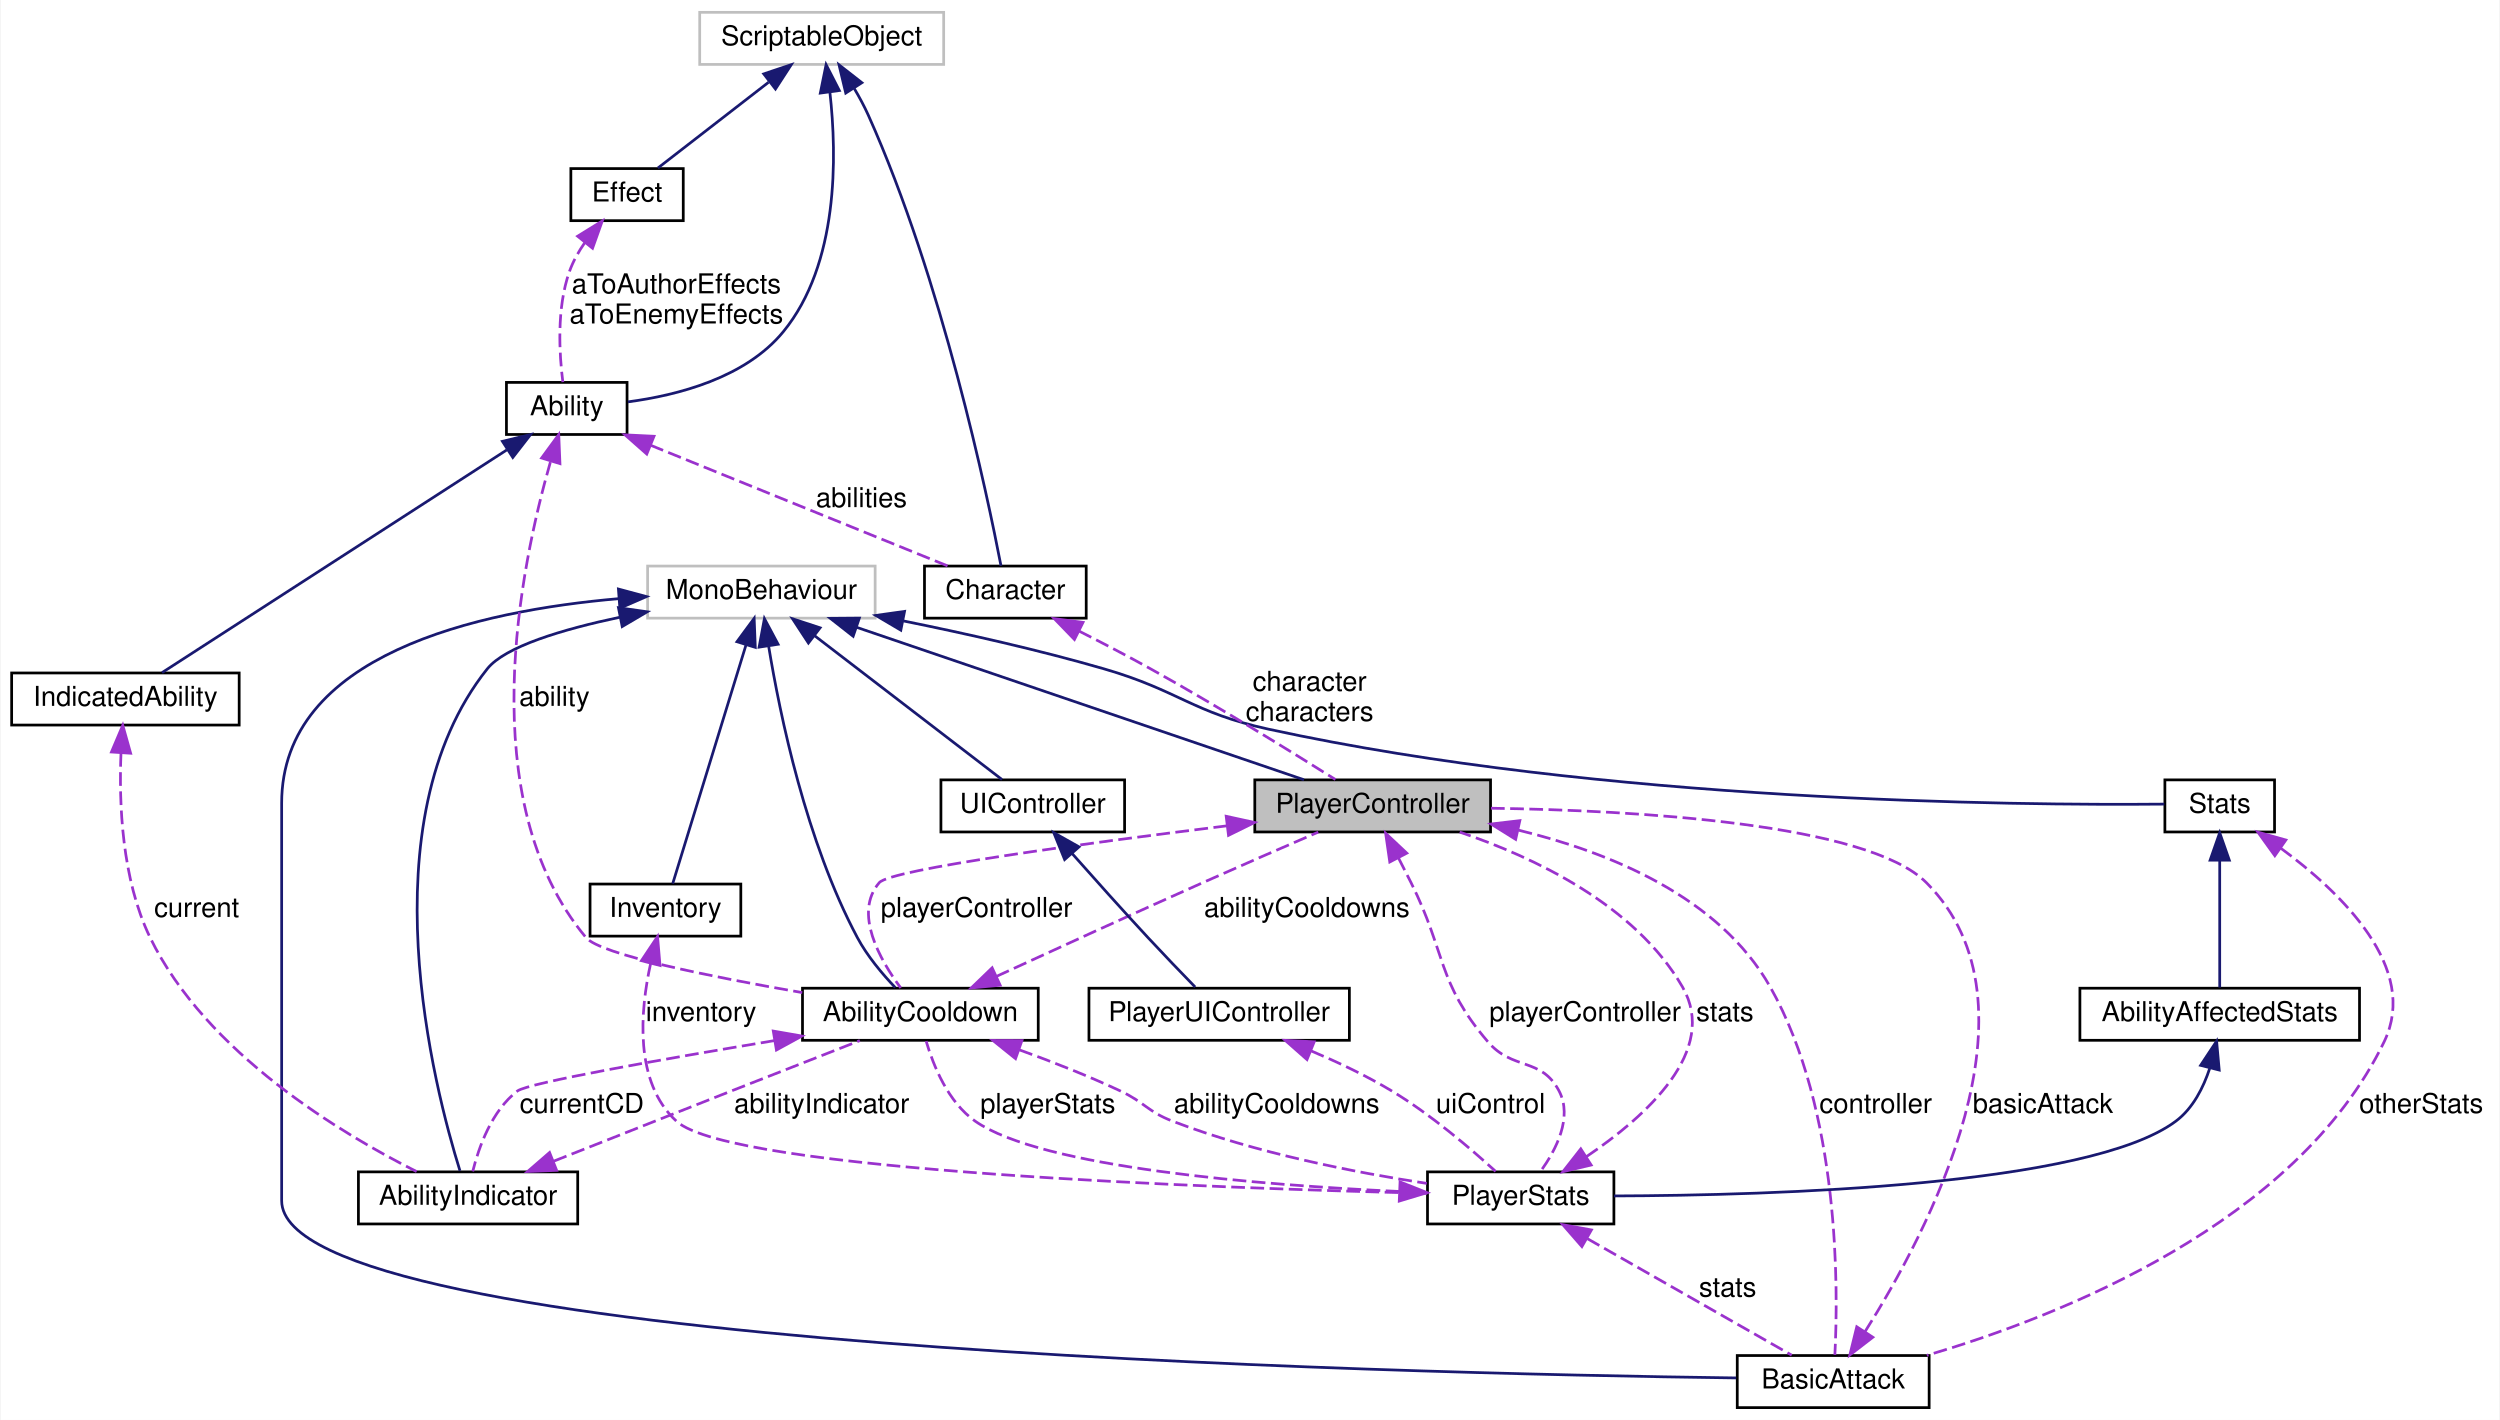
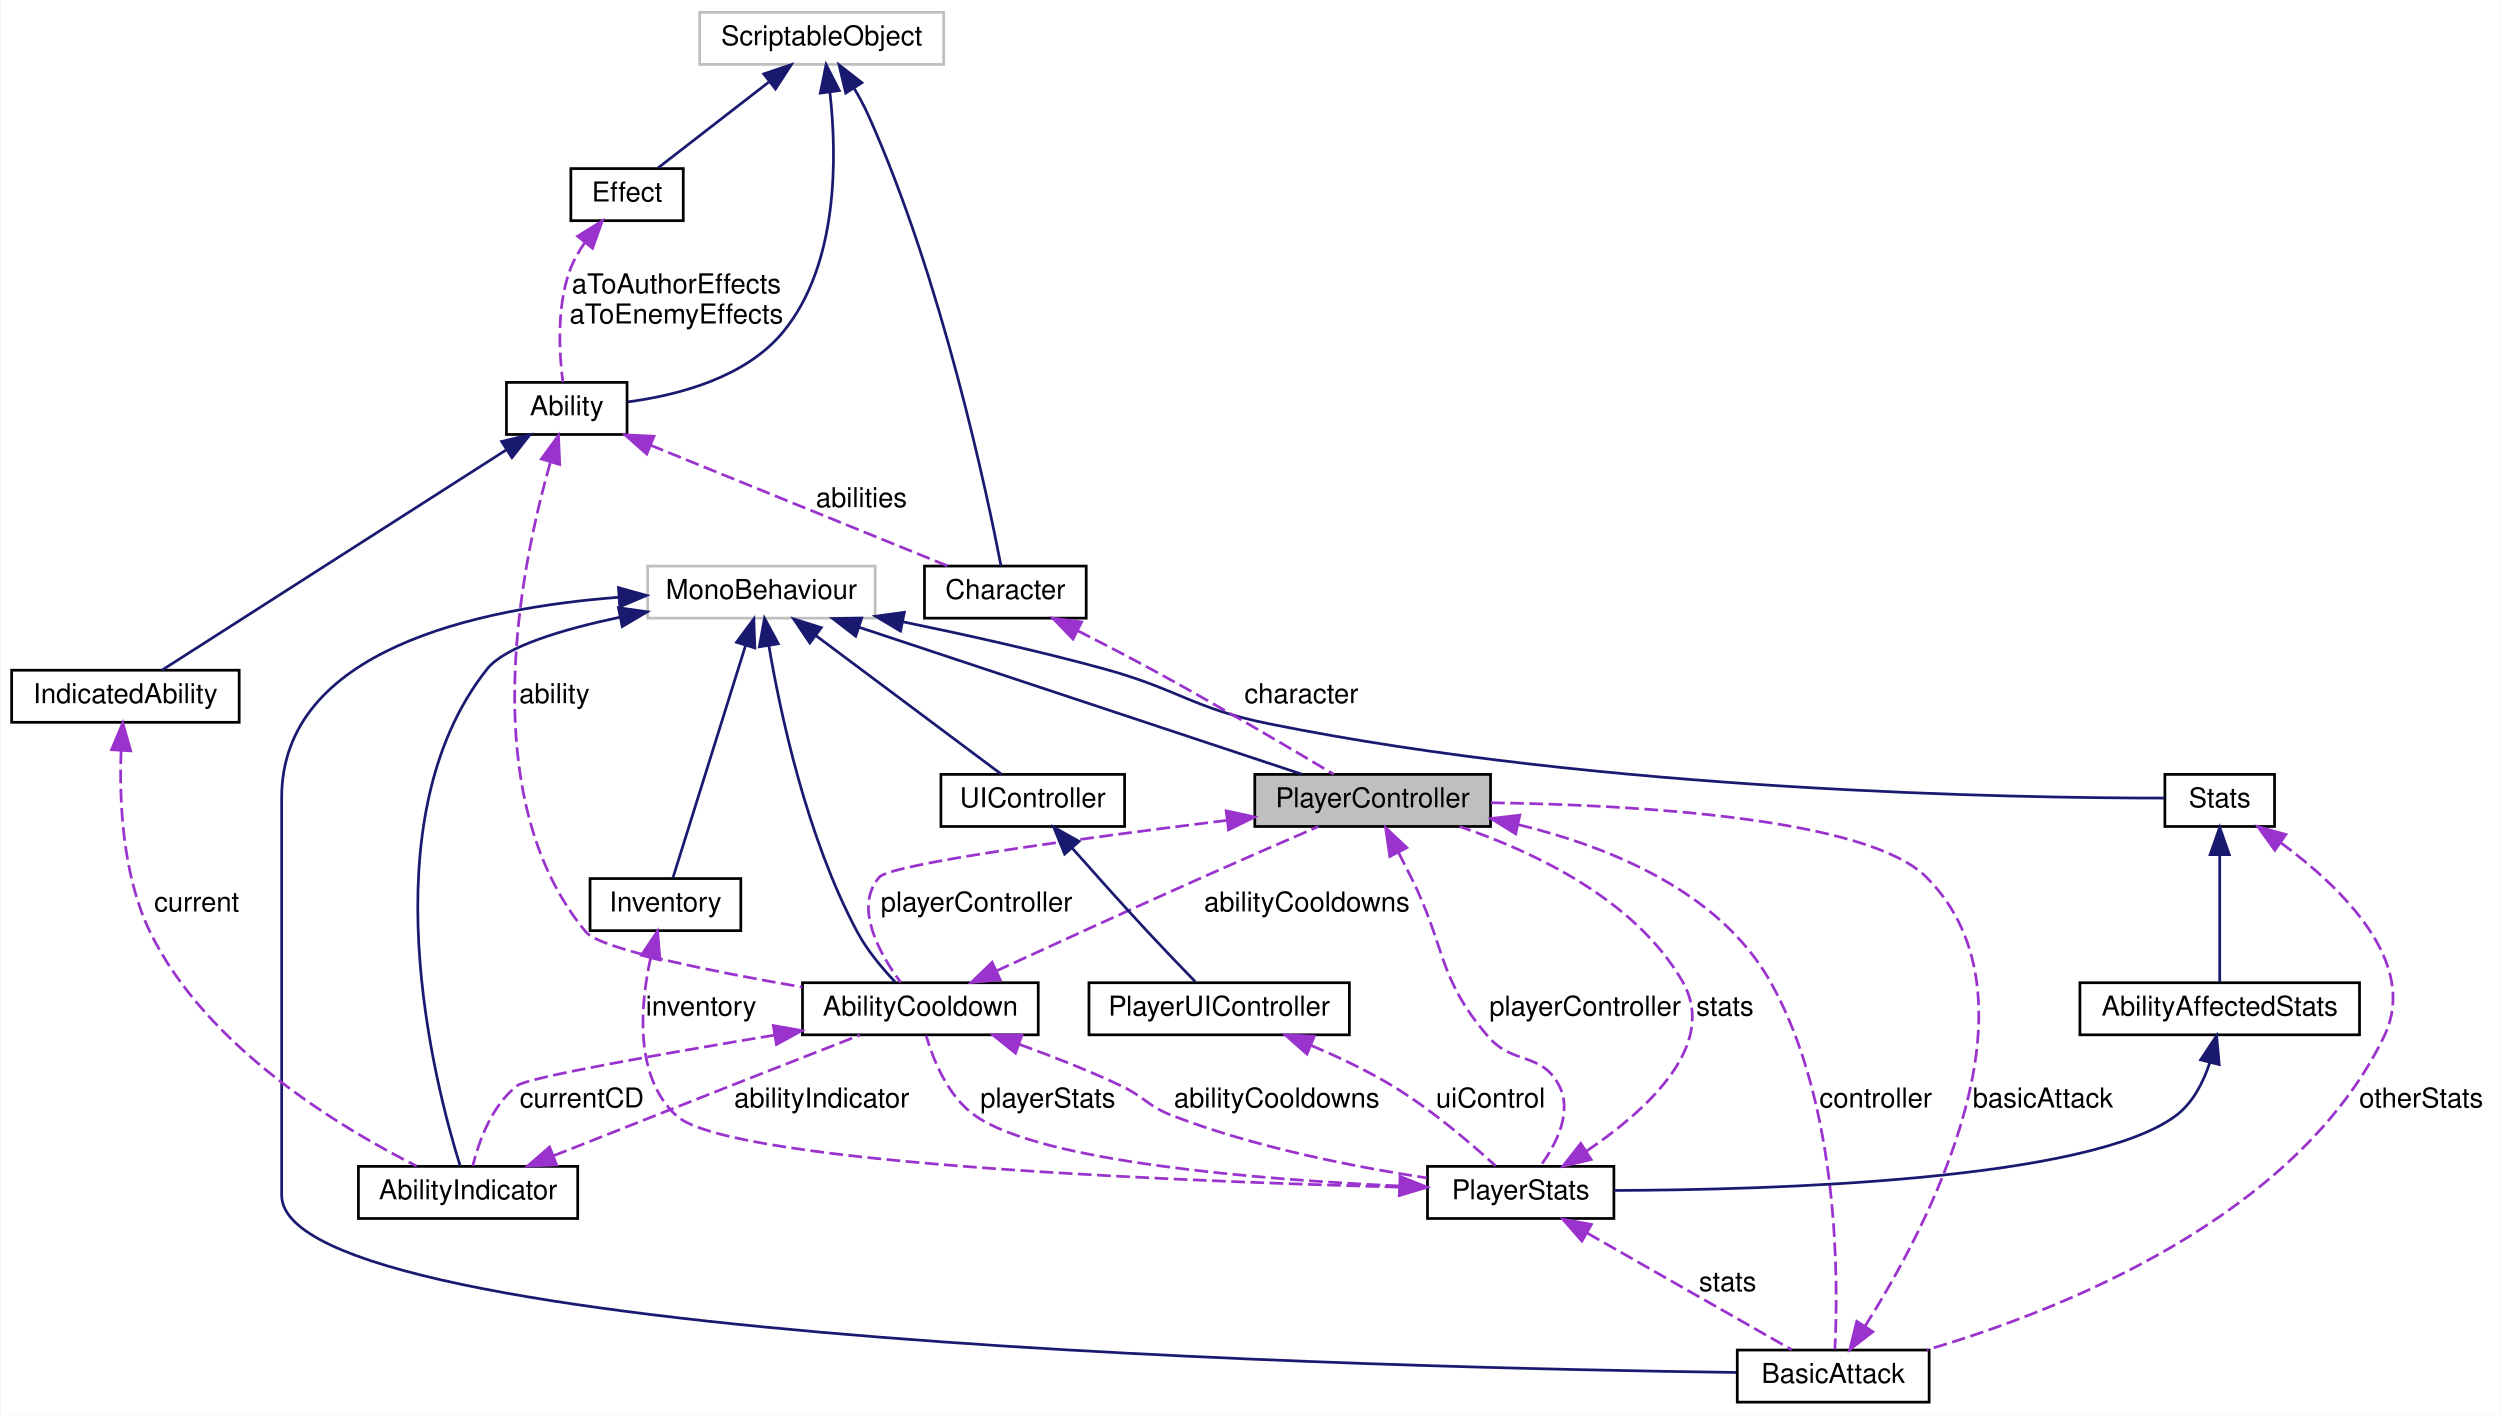
- <svg xmlns="http://www.w3.org/2000/svg" xmlns:xlink="http://www.w3.org/1999/xlink" width="912pt" height="518pt" viewBox="0.00 0.00 911.50 518.00">
-   <g id="graph0" class="graph" transform="scale(1 1) rotate(0) translate(4 514)">
-     <polygon fill="white" stroke="transparent" points="-4,4 -4,-514 907.5,-514 907.5,4 -4,4" />
+ <svg xmlns="http://www.w3.org/2000/svg" xmlns:xlink="http://www.w3.org/1999/xlink" width="912pt" height="516pt" viewBox="0.00 0.00 911.50 516.00">
+   <g id="graph0" class="graph" transform="scale(1 1) rotate(0) translate(4 512)">
+     <polygon fill="white" stroke="transparent" points="-4,4 -4,-512 907.5,-512 907.5,4 -4,4" />
    <g id="node1" class="node">
      <g id="a_node1">
        <a xlink:title="Player Controller is the main class that handles all the movement of the Player.">
          <polygon fill="#bfbfbf" stroke="black" points="453.5,-210.5 453.5,-229.5 539.5,-229.5 539.5,-210.5 453.5,-210.5" />
          <text text-anchor="middle" x="496.5" y="-217.5" font-family="Helvetica,sans-Serif" font-size="10.00">PlayerController</text>
        </a>
      </g>
    </g>
    <g id="node3" class="node">
      <g id="a_node3">
        <a xlink:href="class_ability_cooldown.xhtml" target="_top" xlink:title=" ">
          <polygon fill="white" stroke="black" points="288.5,-134.5 288.5,-153.5 374.5,-153.5 374.5,-134.5 288.5,-134.5" />
          <text text-anchor="middle" x="331.5" y="-141.5" font-family="Helvetica,sans-Serif" font-size="10.00">AbilityCooldown</text>
        </a>
      </g>
    </g>
    <g id="edge4" class="edge">
      <path fill="none" stroke="#9a32cd" stroke-dasharray="5,2" d="M443.38,-212.74C391.81,-206.4 320.68,-196.85 316.5,-192 307,-180.97 316.73,-163.86 324.34,-153.61" />
      <polygon fill="#9a32cd" stroke="#9a32cd" points="443.06,-216.22 453.41,-213.96 443.91,-209.27 443.06,-216.22" />
      <text text-anchor="middle" x="352" y="-179.5" font-family="Helvetica,sans-Serif" font-size="10.00"> playerController</text>
    </g>
    <g id="node9" class="node">
      <g id="a_node9">
        <a xlink:href="class_player_stats.xhtml" target="_top" xlink:title="Player Stats is the main class that controls all the Player Statistics in all time in the game execut...">
          <polygon fill="white" stroke="black" points="516.5,-67.5 516.5,-86.5 584.5,-86.5 584.5,-67.5 516.5,-67.5" />
          <text text-anchor="middle" x="550.5" y="-74.5" font-family="Helvetica,sans-Serif" font-size="10.00">PlayerStats</text>
        </a>
      </g>
    </g>
    <g id="edge21" class="edge">
      <path fill="none" stroke="#9a32cd" stroke-dasharray="5,2" d="M505.91,-201.03C507.46,-198.02 509.03,-194.93 510.5,-192 523.31,-166.4 519.9,-155.75 538.5,-134 547.63,-123.32 557.98,-128.45 564.5,-116 569.53,-106.41 563.44,-94.61 557.79,-86.72" />
      <polygon fill="#9a32cd" stroke="#9a32cd" points="502.74,-199.55 501.23,-210.03 508.95,-202.77 502.74,-199.55" />
      <text text-anchor="middle" x="574" y="-141.5" font-family="Helvetica,sans-Serif" font-size="10.00"> playerController</text>
    </g>
    <g id="node16" class="node">
      <g id="a_node16">
        <a xlink:href="class_basic_attack.xhtml" target="_top" xlink:title=" ">
          <polygon fill="white" stroke="black" points="629.5,-0.5 629.5,-19.5 699.5,-19.5 699.5,-0.5 629.5,-0.5" />
          <text text-anchor="middle" x="664.5" y="-7.5" font-family="Helvetica,sans-Serif" font-size="10.00">BasicAttack</text>
        </a>
      </g>
    </g>
    <g id="edge31" class="edge">
      <path fill="none" stroke="#9a32cd" stroke-dasharray="5,2" d="M549.76,-211.14C583.04,-203.06 622.98,-186.76 641.5,-154 667.11,-108.69 666.34,-43.16 665.11,-19.73" />
      <polygon fill="#9a32cd" stroke="#9a32cd" points="548.67,-207.8 539.67,-213.4 550.19,-214.63 548.67,-207.8" />
      <text text-anchor="middle" x="680" y="-108" font-family="Helvetica,sans-Serif" font-size="10.00"> controller</text>
    </g>
    <g id="node2" class="node">
      <g id="a_node2">
        <a xlink:title=" ">
-           <polygon fill="white" stroke="#bfbfbf" points="232,-288.5 232,-307.5 315,-307.5 315,-288.5 232,-288.5" />
-           <text text-anchor="middle" x="273.5" y="-295.5" font-family="Helvetica,sans-Serif" font-size="10.00">MonoBehaviour</text>
+           <polygon fill="white" stroke="#bfbfbf" points="232,-286.5 232,-305.5 315,-305.5 315,-286.5 232,-286.5" />
+           <text text-anchor="middle" x="273.5" y="-293.5" font-family="Helvetica,sans-Serif" font-size="10.00">MonoBehaviour</text>
        </a>
      </g>
    </g>
    <g id="edge1" class="edge">
-       <path fill="none" stroke="midnightblue" d="M308.33,-285.13C353.6,-269.7 431.58,-243.13 471.44,-229.54" />
-       <polygon fill="midnightblue" stroke="midnightblue" points="306.98,-281.89 298.65,-288.43 309.24,-288.52 306.98,-281.89" />
+       <path fill="none" stroke="midnightblue" d="M309.18,-283.16C354.27,-268.2 430.8,-242.8 470.65,-229.58" />
+       <polygon fill="midnightblue" stroke="midnightblue" points="307.91,-279.89 299.52,-286.37 310.11,-286.54 307.91,-279.89" />
    </g>
    <g id="edge3" class="edge">
-       <path fill="none" stroke="midnightblue" d="M276.15,-278.28C280.3,-252.98 289.85,-207.02 308.5,-172 312.09,-165.26 317.6,-158.72 322.32,-153.76" />
-       <polygon fill="midnightblue" stroke="midnightblue" points="272.67,-277.92 274.61,-288.34 279.59,-278.98 272.67,-277.92" />
+       <path fill="none" stroke="midnightblue" d="M276.21,-276.58C280.43,-251.69 290.06,-206.46 308.5,-172 312.1,-165.27 317.61,-158.72 322.33,-153.76" />
+       <polygon fill="midnightblue" stroke="midnightblue" points="272.75,-276.05 274.64,-286.48 279.67,-277.15 272.75,-276.05" />
    </g>
    <g id="node7" class="node">
      <g id="a_node7">
        <a xlink:href="class_ability_indicator.xhtml" target="_top" xlink:title=" ">
          <polygon fill="white" stroke="black" points="126.5,-67.5 126.5,-86.5 206.5,-86.5 206.5,-67.5 126.5,-67.5" />
          <text text-anchor="middle" x="166.5" y="-74.5" font-family="Helvetica,sans-Serif" font-size="10.00">AbilityIndicator</text>
        </a>
      </g>
    </g>
    <g id="edge10" class="edge">
-       <path fill="none" stroke="midnightblue" d="M221.9,-288.84C200.86,-284.39 179.95,-278.11 173.5,-270 128.87,-213.87 154.27,-116.6 163.55,-86.88" />
-       <polygon fill="midnightblue" stroke="midnightblue" points="221.36,-292.31 231.85,-290.82 222.73,-285.44 221.36,-292.31" />
+       <path fill="none" stroke="midnightblue" d="M221.9,-286.84C200.86,-282.39 179.95,-276.11 173.5,-268 129.32,-212.46 154.41,-116.2 163.58,-86.79" />
+       <polygon fill="midnightblue" stroke="midnightblue" points="221.36,-290.3 231.85,-288.82 222.73,-283.44 221.36,-290.3" />
    </g>
    <g id="node11" class="node">
      <g id="a_node11">
        <a xlink:href="class_stats.xhtml" target="_top" xlink:title="Base class Stats of the entity.">
          <polygon fill="white" stroke="black" points="785.5,-210.5 785.5,-229.5 825.5,-229.5 825.5,-210.5 785.5,-210.5" />
          <text text-anchor="middle" x="805.5" y="-217.5" font-family="Helvetica,sans-Serif" font-size="10.00">Stats</text>
        </a>
      </g>
    </g>
    <g id="edge17" class="edge">
-       <path fill="none" stroke="midnightblue" d="M325.33,-287.48C347.98,-282.89 374.74,-276.89 398.5,-270 425.78,-262.09 430.75,-254.05 458.5,-248 580.42,-221.43 731.43,-220.16 785.27,-220.66" />
-       <polygon fill="midnightblue" stroke="midnightblue" points="324.37,-284.11 315.24,-289.49 325.73,-290.97 324.37,-284.11" />
+       <path fill="none" stroke="midnightblue" d="M325.24,-285.14C347.87,-280.49 374.64,-274.53 398.5,-268 425.61,-260.58 430.95,-253.58 458.5,-248 580.8,-223.25 731.58,-220.86 785.31,-220.86" />
+       <polygon fill="midnightblue" stroke="midnightblue" points="324.26,-281.77 315.16,-287.19 325.65,-288.63 324.26,-281.77" />
    </g>
    <g id="node13" class="node">
      <g id="a_node13">
        <a xlink:href="class_u_i_controller.xhtml" target="_top" xlink:title=" ">
          <polygon fill="white" stroke="black" points="339,-210.5 339,-229.5 406,-229.5 406,-210.5 339,-210.5" />
          <text text-anchor="middle" x="372.5" y="-217.5" font-family="Helvetica,sans-Serif" font-size="10.00">UIController</text>
        </a>
      </g>
    </g>
    <g id="edge20" class="edge">
-       <path fill="none" stroke="midnightblue" d="M292.84,-282.15C313.23,-266.5 344.64,-242.38 361.28,-229.62" />
-       <polygon fill="midnightblue" stroke="midnightblue" points="290.66,-279.42 284.86,-288.28 294.92,-284.97 290.66,-279.42" />
+       <path fill="none" stroke="midnightblue" d="M293.5,-280.05C313.82,-264.86 344.57,-241.88 361.08,-229.54" />
+       <polygon fill="midnightblue" stroke="midnightblue" points="291.16,-277.43 285.25,-286.22 295.35,-283.04 291.16,-277.43" />
    </g>
    <g id="node14" class="node">
      <g id="a_node14">
        <a xlink:href="class_inventory.xhtml" target="_top" xlink:title=" ">
          <polygon fill="white" stroke="black" points="211,-172.5 211,-191.5 266,-191.5 266,-172.5 211,-172.5" />
          <text text-anchor="middle" x="238.5" y="-179.5" font-family="Helvetica,sans-Serif" font-size="10.00">Inventory</text>
        </a>
      </g>
    </g>
    <g id="edge24" class="edge">
-       <path fill="none" stroke="midnightblue" d="M267.9,-278.74C260.25,-253.83 246.84,-210.16 241.16,-191.67" />
-       <polygon fill="midnightblue" stroke="midnightblue" points="264.59,-279.9 270.87,-288.43 271.28,-277.84 264.59,-279.9" />
+       <path fill="none" stroke="midnightblue" d="M267.67,-276.34C260.02,-251.85 246.9,-209.87 241.23,-191.75" />
+       <polygon fill="midnightblue" stroke="midnightblue" points="264.43,-277.71 270.75,-286.21 271.11,-275.62 264.43,-277.71" />
    </g>
    <g id="edge30" class="edge">
-       <path fill="none" stroke="midnightblue" d="M221.56,-295.62C169.96,-291.16 98.5,-275.19 98.5,-221 98.5,-221 98.5,-221 98.5,-76 98.5,-22.34 505.18,-12.95 629.09,-11.33" />
-       <polygon fill="midnightblue" stroke="midnightblue" points="221.35,-299.12 231.58,-296.37 221.87,-292.14 221.35,-299.12" />
+       <path fill="none" stroke="midnightblue" d="M221.56,-294.13C169.96,-290.18 98.5,-274.96 98.5,-221 98.5,-221 98.5,-221 98.5,-76 98.5,-22.34 505.18,-12.95 629.09,-11.33" />
+       <polygon fill="midnightblue" stroke="midnightblue" points="221.38,-297.62 231.58,-294.78 221.83,-290.64 221.38,-297.62" />
    </g>
    <g id="edge2" class="edge">
      <path fill="none" stroke="#9a32cd" stroke-dasharray="5,2" d="M359.23,-157.81C379.93,-167.33 408.93,-180.6 434.5,-192 448.55,-198.26 464.45,-205.19 476.64,-210.45" />
      <polygon fill="#9a32cd" stroke="#9a32cd" points="360.61,-154.59 350.06,-153.59 357.68,-160.95 360.61,-154.59" />
      <text text-anchor="middle" x="472.5" y="-179.5" font-family="Helvetica,sans-Serif" font-size="10.00"> abilityCooldowns</text>
    </g>
    <g id="edge11" class="edge">
      <path fill="none" stroke="#9a32cd" stroke-dasharray="5,2" d="M278.21,-134.38C237.73,-127.65 188.34,-118.95 184.5,-116 175.12,-108.8 170.4,-95.49 168.21,-86.69" />
      <polygon fill="#9a32cd" stroke="#9a32cd" points="277.84,-137.87 288.28,-136.05 278.99,-130.96 277.84,-137.87" />
      <text text-anchor="middle" x="208" y="-108" font-family="Helvetica,sans-Serif" font-size="10.00"> currentCD</text>
    </g>
    <g id="edge22" class="edge">
      <path fill="none" stroke="#9a32cd" stroke-dasharray="5,2" d="M367.61,-131.02C379.53,-126.71 392.75,-121.53 404.5,-116 413.33,-111.85 414.39,-108.5 423.5,-105 453.8,-93.35 490.19,-86.26 516.24,-82.29" />
      <polygon fill="#9a32cd" stroke="#9a32cd" points="366.22,-127.8 357.96,-134.44 368.55,-134.4 366.22,-127.8" />
      <text text-anchor="middle" x="461.5" y="-108" font-family="Helvetica,sans-Serif" font-size="10.00"> abilityCooldowns</text>
    </g>
    <g id="node4" class="node">
      <g id="a_node4">
        <a xlink:href="class_ability.xhtml" target="_top" xlink:title=" ">
-           <polygon fill="white" stroke="black" points="180.5,-355.5 180.5,-374.5 224.5,-374.5 224.5,-355.5 180.5,-355.5" />
-           <text text-anchor="middle" x="202.5" y="-362.5" font-family="Helvetica,sans-Serif" font-size="10.00">Ability</text>
+           <polygon fill="white" stroke="black" points="180.5,-353.5 180.5,-372.5 224.5,-372.5 224.5,-353.5 180.5,-353.5" />
+           <text text-anchor="middle" x="202.5" y="-360.5" font-family="Helvetica,sans-Serif" font-size="10.00">Ability</text>
        </a>
      </g>
    </g>
    <g id="edge5" class="edge">
-       <path fill="none" stroke="#9a32cd" stroke-dasharray="5,2" d="M196.53,-345.44C185.73,-307.87 167.7,-222.16 209.5,-172 214.69,-165.77 255.43,-157.61 288.42,-151.9" />
-       <polygon fill="#9a32cd" stroke="#9a32cd" points="193.32,-346.91 199.58,-355.46 200.02,-344.87 193.32,-346.91" />
-       <text text-anchor="middle" x="198" y="-256.5" font-family="Helvetica,sans-Serif" font-size="10.00"> ability</text>
+       <path fill="none" stroke="#9a32cd" stroke-dasharray="5,2" d="M196.46,-343.11C185.77,-305.67 168.32,-221.4 209.5,-172 214.69,-165.77 255.43,-157.61 288.42,-151.9" />
+       <polygon fill="#9a32cd" stroke="#9a32cd" points="193.24,-344.57 199.48,-353.14 199.94,-342.55 193.24,-344.57" />
+       <text text-anchor="middle" x="198" y="-255.5" font-family="Helvetica,sans-Serif" font-size="10.00"> ability</text>
    </g>
    <g id="node8" class="node">
      <g id="a_node8">
        <a xlink:href="class_indicated_ability.xhtml" target="_top" xlink:title="Encapsulador de les Ability que han de mostrar l'indicador">
-           <polygon fill="white" stroke="black" points="0,-249.5 0,-268.5 83,-268.5 83,-249.5 0,-249.5" />
-           <text text-anchor="middle" x="41.5" y="-256.5" font-family="Helvetica,sans-Serif" font-size="10.00">IndicatedAbility</text>
+           <polygon fill="white" stroke="black" points="0,-248.5 0,-267.5 83,-267.5 83,-248.5 0,-248.5" />
+           <text text-anchor="middle" x="41.5" y="-255.5" font-family="Helvetica,sans-Serif" font-size="10.00">IndicatedAbility</text>
        </a>
      </g>
    </g>
    <g id="edge13" class="edge">
-       <path fill="none" stroke="midnightblue" d="M180.63,-349.87C146.75,-327.99 82.61,-286.56 54.86,-268.63" />
-       <polygon fill="midnightblue" stroke="midnightblue" points="179.03,-353 189.32,-355.49 182.82,-347.12 179.03,-353" />
+       <path fill="none" stroke="midnightblue" d="M180.31,-347.81C146.33,-326.07 82.44,-285.19 54.8,-267.51" />
+       <polygon fill="midnightblue" stroke="midnightblue" points="178.74,-350.95 189.05,-353.4 182.51,-345.06 178.74,-350.95" />
    </g>
    <g id="node15" class="node">
      <g id="a_node15">
        <a xlink:href="class_character.xhtml" target="_top" xlink:title=" ">
-           <polygon fill="white" stroke="black" points="333,-288.5 333,-307.5 392,-307.5 392,-288.5 333,-288.5" />
-           <text text-anchor="middle" x="362.5" y="-295.5" font-family="Helvetica,sans-Serif" font-size="10.00">Character</text>
+           <polygon fill="white" stroke="black" points="333,-286.5 333,-305.5 392,-305.5 392,-286.5 333,-286.5" />
+           <text text-anchor="middle" x="362.5" y="-293.5" font-family="Helvetica,sans-Serif" font-size="10.00">Character</text>
        </a>
      </g>
    </g>
    <g id="edge27" class="edge">
-       <path fill="none" stroke="#9a32cd" stroke-dasharray="5,2" d="M233.01,-351.6C264.78,-338.7 313.69,-318.83 341.42,-307.56" />
-       <polygon fill="#9a32cd" stroke="#9a32cd" points="231.69,-348.36 223.75,-355.37 234.33,-354.85 231.69,-348.36" />
-       <text text-anchor="middle" x="310" y="-329" font-family="Helvetica,sans-Serif" font-size="10.00"> abilities</text>
+       <path fill="none" stroke="#9a32cd" stroke-dasharray="5,2" d="M233.01,-349.6C264.78,-336.7 313.69,-316.83 341.42,-305.56" />
+       <polygon fill="#9a32cd" stroke="#9a32cd" points="231.69,-346.36 223.75,-353.37 234.33,-352.85 231.69,-346.36" />
+       <text text-anchor="middle" x="310" y="-327" font-family="Helvetica,sans-Serif" font-size="10.00"> abilities</text>
    </g>
    <g id="node5" class="node">
      <g id="a_node5">
        <a xlink:title=" ">
-           <polygon fill="white" stroke="#bfbfbf" points="251,-490.5 251,-509.5 340,-509.5 340,-490.5 251,-490.5" />
-           <text text-anchor="middle" x="295.5" y="-497.5" font-family="Helvetica,sans-Serif" font-size="10.00">ScriptableObject</text>
+           <polygon fill="white" stroke="#bfbfbf" points="251,-488.5 251,-507.5 340,-507.5 340,-488.5 251,-488.5" />
+           <text text-anchor="middle" x="295.5" y="-495.5" font-family="Helvetica,sans-Serif" font-size="10.00">ScriptableObject</text>
        </a>
      </g>
    </g>
    <g id="edge6" class="edge">
-       <path fill="none" stroke="midnightblue" d="M298.51,-480.21C301.1,-457.03 301.73,-417.69 281.5,-393 267.72,-376.18 242.97,-369.8 224.83,-367.4" />
-       <polygon fill="midnightblue" stroke="midnightblue" points="295,-480.04 297.11,-490.42 301.93,-480.98 295,-480.04" />
+       <path fill="none" stroke="midnightblue" d="M298.51,-478.21C301.1,-455.03 301.73,-415.69 281.5,-391 267.72,-374.18 242.97,-367.8 224.83,-365.4" />
+       <polygon fill="midnightblue" stroke="midnightblue" points="295,-478.04 297.11,-488.42 301.93,-478.98 295,-478.04" />
    </g>
    <g id="node6" class="node">
      <g id="a_node6">
        <a xlink:href="class_effect.xhtml" target="_top" xlink:title=" ">
-           <polygon fill="white" stroke="black" points="204,-433.5 204,-452.5 245,-452.5 245,-433.5 204,-433.5" />
-           <text text-anchor="middle" x="224.5" y="-440.5" font-family="Helvetica,sans-Serif" font-size="10.00">Effect</text>
+           <polygon fill="white" stroke="black" points="204,-431.5 204,-450.5 245,-450.5 245,-431.5 204,-431.5" />
+           <text text-anchor="middle" x="224.5" y="-438.5" font-family="Helvetica,sans-Serif" font-size="10.00">Effect</text>
        </a>
      </g>
    </g>
    <g id="edge8" class="edge">
-       <path fill="none" stroke="midnightblue" d="M276.13,-484C263.18,-473.96 246.58,-461.1 235.75,-452.71" />
-       <polygon fill="midnightblue" stroke="midnightblue" points="274.36,-487.05 284.41,-490.41 278.64,-481.52 274.36,-487.05" />
+       <path fill="none" stroke="midnightblue" d="M276.13,-482C263.18,-471.96 246.58,-459.1 235.75,-450.71" />
+       <polygon fill="midnightblue" stroke="midnightblue" points="274.36,-485.05 284.41,-488.41 278.64,-479.52 274.36,-485.05" />
    </g>
    <g id="edge26" class="edge">
-       <path fill="none" stroke="midnightblue" d="M307.4,-481.68C309.26,-478.54 311.05,-475.23 312.5,-472 339.5,-411.81 355.96,-333.31 360.91,-307.58" />
-       <polygon fill="midnightblue" stroke="midnightblue" points="304.28,-480.05 301.82,-490.35 310.17,-483.83 304.28,-480.05" />
+       <path fill="none" stroke="midnightblue" d="M307.4,-479.68C309.26,-476.54 311.05,-473.23 312.5,-470 339.5,-409.81 355.96,-331.31 360.91,-305.58" />
+       <polygon fill="midnightblue" stroke="midnightblue" points="304.28,-478.05 301.82,-488.35 310.17,-481.83 304.28,-478.05" />
    </g>
    <g id="edge7" class="edge">
-       <path fill="none" stroke="#9a32cd" stroke-dasharray="5,2" d="M209.12,-425.54C206.83,-422.26 204.81,-418.69 203.5,-415 198.72,-401.53 199.79,-384.63 201.08,-374.61" />
-       <polygon fill="#9a32cd" stroke="#9a32cd" points="206.46,-427.83 215.47,-433.4 211.91,-423.43 206.46,-427.83" />
-       <text text-anchor="middle" x="242.5" y="-407" font-family="Helvetica,sans-Serif" font-size="10.00"> aToAuthorEffects</text>
-       <text text-anchor="middle" x="242.5" y="-396" font-family="Helvetica,sans-Serif" font-size="10.00">aToEnemyEffects</text>
+       <path fill="none" stroke="#9a32cd" stroke-dasharray="5,2" d="M209.12,-423.54C206.83,-420.26 204.81,-416.69 203.5,-413 198.72,-399.53 199.79,-382.63 201.08,-372.61" />
+       <polygon fill="#9a32cd" stroke="#9a32cd" points="206.46,-425.83 215.47,-431.4 211.91,-421.43 206.46,-425.83" />
+       <text text-anchor="middle" x="242.5" y="-405" font-family="Helvetica,sans-Serif" font-size="10.00"> aToAuthorEffects</text>
+       <text text-anchor="middle" x="242.5" y="-394" font-family="Helvetica,sans-Serif" font-size="10.00">aToEnemyEffects</text>
    </g>
    <g id="edge9" class="edge">
      <path fill="none" stroke="#9a32cd" stroke-dasharray="5,2" d="M197.75,-90.41C216.52,-97.85 240.87,-107.49 262.5,-116 278.18,-122.17 295.88,-129.1 309.43,-134.39" />
      <polygon fill="#9a32cd" stroke="#9a32cd" points="198.81,-87.06 188.22,-86.63 196.23,-93.57 198.81,-87.06" />
      <text text-anchor="middle" x="295.5" y="-108" font-family="Helvetica,sans-Serif" font-size="10.00"> abilityIndicator</text>
    </g>
    <g id="edge12" class="edge">
-       <path fill="none" stroke="#9a32cd" stroke-dasharray="5,2" d="M39.89,-239.31C39.13,-221.18 40.12,-193.37 50.5,-172 71,-129.8 120.5,-100.28 147.74,-86.61" />
-       <polygon fill="#9a32cd" stroke="#9a32cd" points="36.41,-239.67 40.54,-249.42 43.4,-239.22 36.41,-239.67" />
+       <path fill="none" stroke="#9a32cd" stroke-dasharray="5,2" d="M39.93,-238.24C39.23,-220.32 40.28,-193.01 50.5,-172 71.03,-129.81 120.51,-100.29 147.75,-86.61" />
+       <polygon fill="#9a32cd" stroke="#9a32cd" points="36.44,-238.51 40.55,-248.27 43.43,-238.08 36.44,-238.51" />
      <text text-anchor="middle" x="67.5" y="-179.5" font-family="Helvetica,sans-Serif" font-size="10.00"> current</text>
    </g>
    <g id="edge28" class="edge">
      <path fill="none" stroke="#9a32cd" stroke-dasharray="5,2" d="M574.47,-92.06C596.21,-106.71 622.95,-130.74 609.5,-154 592.16,-183.97 555.19,-201.34 528.24,-210.46" />
      <polygon fill="#9a32cd" stroke="#9a32cd" points="576.2,-89.01 565.89,-86.56 572.42,-94.9 576.2,-89.01" />
      <text text-anchor="middle" x="625" y="-141.5" font-family="Helvetica,sans-Serif" font-size="10.00"> stats</text>
    </g>
    <g id="edge14" class="edge">
      <path fill="none" stroke="#9a32cd" stroke-dasharray="5,2" d="M506.26,-79.35C455.38,-81.69 375.75,-88.03 351.5,-105 341.6,-111.92 336.22,-125.3 333.61,-134.19" />
      <polygon fill="#9a32cd" stroke="#9a32cd" points="506.49,-82.84 516.34,-78.92 506.2,-75.85 506.49,-82.84" />
      <text text-anchor="middle" x="378" y="-108" font-family="Helvetica,sans-Serif" font-size="10.00"> playerStats</text>
    </g>
    <g id="edge33" class="edge">
      <path fill="none" stroke="#9a32cd" stroke-dasharray="5,2" d="M574.85,-62.12C597.44,-49.24 630.34,-30.48 649.37,-19.63" />
      <polygon fill="#9a32cd" stroke="#9a32cd" points="572.83,-59.24 565.87,-67.23 576.3,-65.32 572.83,-59.24" />
      <text text-anchor="middle" x="626" y="-41" font-family="Helvetica,sans-Serif" font-size="10.00"> stats</text>
    </g>
    <g id="node10" class="node">
      <g id="a_node10">
        <a xlink:href="class_ability_affected_stats.xhtml" target="_top" xlink:title="Base class Stats of the entity who is affected by Abilities.">
          <polygon fill="white" stroke="black" points="754.5,-134.5 754.5,-153.5 856.5,-153.5 856.5,-134.5 754.5,-134.5" />
          <text text-anchor="middle" x="805.5" y="-141.5" font-family="Helvetica,sans-Serif" font-size="10.00">AbilityAffectedStats</text>
        </a>
      </g>
    </g>
    <g id="edge15" class="edge">
      <path fill="none" stroke="midnightblue" d="M801.9,-124.39C799.56,-117.24 795.74,-109.67 789.5,-105 757.91,-81.36 642.69,-77.91 584.55,-77.72" />
      <polygon fill="midnightblue" stroke="midnightblue" points="798.53,-125.36 804.37,-134.2 805.32,-123.65 798.53,-125.36" />
    </g>
    <g id="edge16" class="edge">
      <path fill="none" stroke="midnightblue" d="M805.5,-200.07C805.5,-185.18 805.5,-165.11 805.5,-153.77" />
      <polygon fill="midnightblue" stroke="midnightblue" points="802,-200.22 805.5,-210.22 809,-200.22 802,-200.22" />
    </g>
    <g id="edge32" class="edge">
      <path fill="none" stroke="#9a32cd" stroke-dasharray="5,2" d="M827.73,-204.61C849.76,-188.42 878.47,-160.85 865.5,-134 833.47,-67.69 747.11,-33.82 698.66,-19.55" />
      <polygon fill="#9a32cd" stroke="#9a32cd" points="825.61,-201.83 819.43,-210.43 829.63,-207.56 825.61,-201.83" />
      <text text-anchor="middle" x="879" y="-108" font-family="Helvetica,sans-Serif" font-size="10.00"> otherStats</text>
    </g>
    <g id="node12" class="node">
      <g id="a_node12">
        <a xlink:href="class_player_u_i_controller.xhtml" target="_top" xlink:title="UI Controller for the Player Stats">
          <polygon fill="white" stroke="black" points="393,-134.5 393,-153.5 488,-153.5 488,-134.5 393,-134.5" />
          <text text-anchor="middle" x="440.5" y="-141.5" font-family="Helvetica,sans-Serif" font-size="10.00">PlayerUIController</text>
        </a>
      </g>
    </g>
    <g id="edge18" class="edge">
      <path fill="none" stroke="#9a32cd" stroke-dasharray="5,2" d="M474.04,-130.64C483.82,-126.51 494.33,-121.53 503.5,-116 517.7,-107.44 532.27,-94.97 541.35,-86.68" />
      <polygon fill="#9a32cd" stroke="#9a32cd" points="472.54,-127.47 464.59,-134.48 475.18,-133.96 472.54,-127.47" />
      <text text-anchor="middle" x="539.5" y="-108" font-family="Helvetica,sans-Serif" font-size="10.00"> uiControl</text>
    </g>
    <g id="edge19" class="edge">
      <path fill="none" stroke="midnightblue" d="M386.82,-202.67C394.87,-193.57 405.16,-182.07 414.5,-172 420.17,-165.89 426.67,-159.14 431.75,-153.92" />
      <polygon fill="midnightblue" stroke="midnightblue" points="384.13,-200.43 380.15,-210.25 389.38,-205.06 384.13,-200.43" />
    </g>
    <g id="edge23" class="edge">
      <path fill="none" stroke="#9a32cd" stroke-dasharray="5,2" d="M233.13,-162.66C229.24,-145.1 227.04,-119.22 242.5,-105 262.33,-86.76 440.46,-80.52 516.42,-78.68" />
      <polygon fill="#9a32cd" stroke="#9a32cd" points="229.74,-163.54 235.62,-172.35 236.52,-161.79 229.74,-163.54" />
      <text text-anchor="middle" x="251.5" y="-141.5" font-family="Helvetica,sans-Serif" font-size="10.00"> inventory</text>
    </g>
    <g id="edge25" class="edge">
-       <path fill="none" stroke="#9a32cd" stroke-dasharray="5,2" d="M389.39,-283.78C397.82,-279.51 407.11,-274.67 415.5,-270 439.63,-256.58 466.97,-239.67 482.92,-229.63" />
-       <polygon fill="#9a32cd" stroke="#9a32cd" points="387.71,-280.71 380.34,-288.32 390.84,-286.96 387.71,-280.71" />
-       <text text-anchor="middle" x="473.5" y="-262" font-family="Helvetica,sans-Serif" font-size="10.00"> character</text>
-       <text text-anchor="middle" x="473.5" y="-251" font-family="Helvetica,sans-Serif" font-size="10.00">characters</text>
+       <path fill="none" stroke="#9a32cd" stroke-dasharray="5,2" d="M388.94,-281.89C397.47,-277.56 406.93,-272.66 415.5,-268 439.2,-255.1 466.23,-239.17 482.29,-229.56" />
+       <polygon fill="#9a32cd" stroke="#9a32cd" points="387.17,-278.86 379.81,-286.48 390.32,-285.11 387.17,-278.86" />
+       <text text-anchor="middle" x="470.5" y="-255.5" font-family="Helvetica,sans-Serif" font-size="10.00"> character</text>
    </g>
    <g id="edge29" class="edge">
      <path fill="none" stroke="#9a32cd" stroke-dasharray="5,2" d="M676.05,-28.11C698.71,-63.96 743.08,-147.33 698.5,-192 676.88,-213.66 592.23,-218.38 539.62,-219.16" />
      <polygon fill="#9a32cd" stroke="#9a32cd" points="678.96,-26.17 670.57,-19.7 673.1,-29.99 678.96,-26.17" />
      <text text-anchor="middle" x="741" y="-108" font-family="Helvetica,sans-Serif" font-size="10.00"> basicAttack</text>
    </g>
  </g>
</svg>
